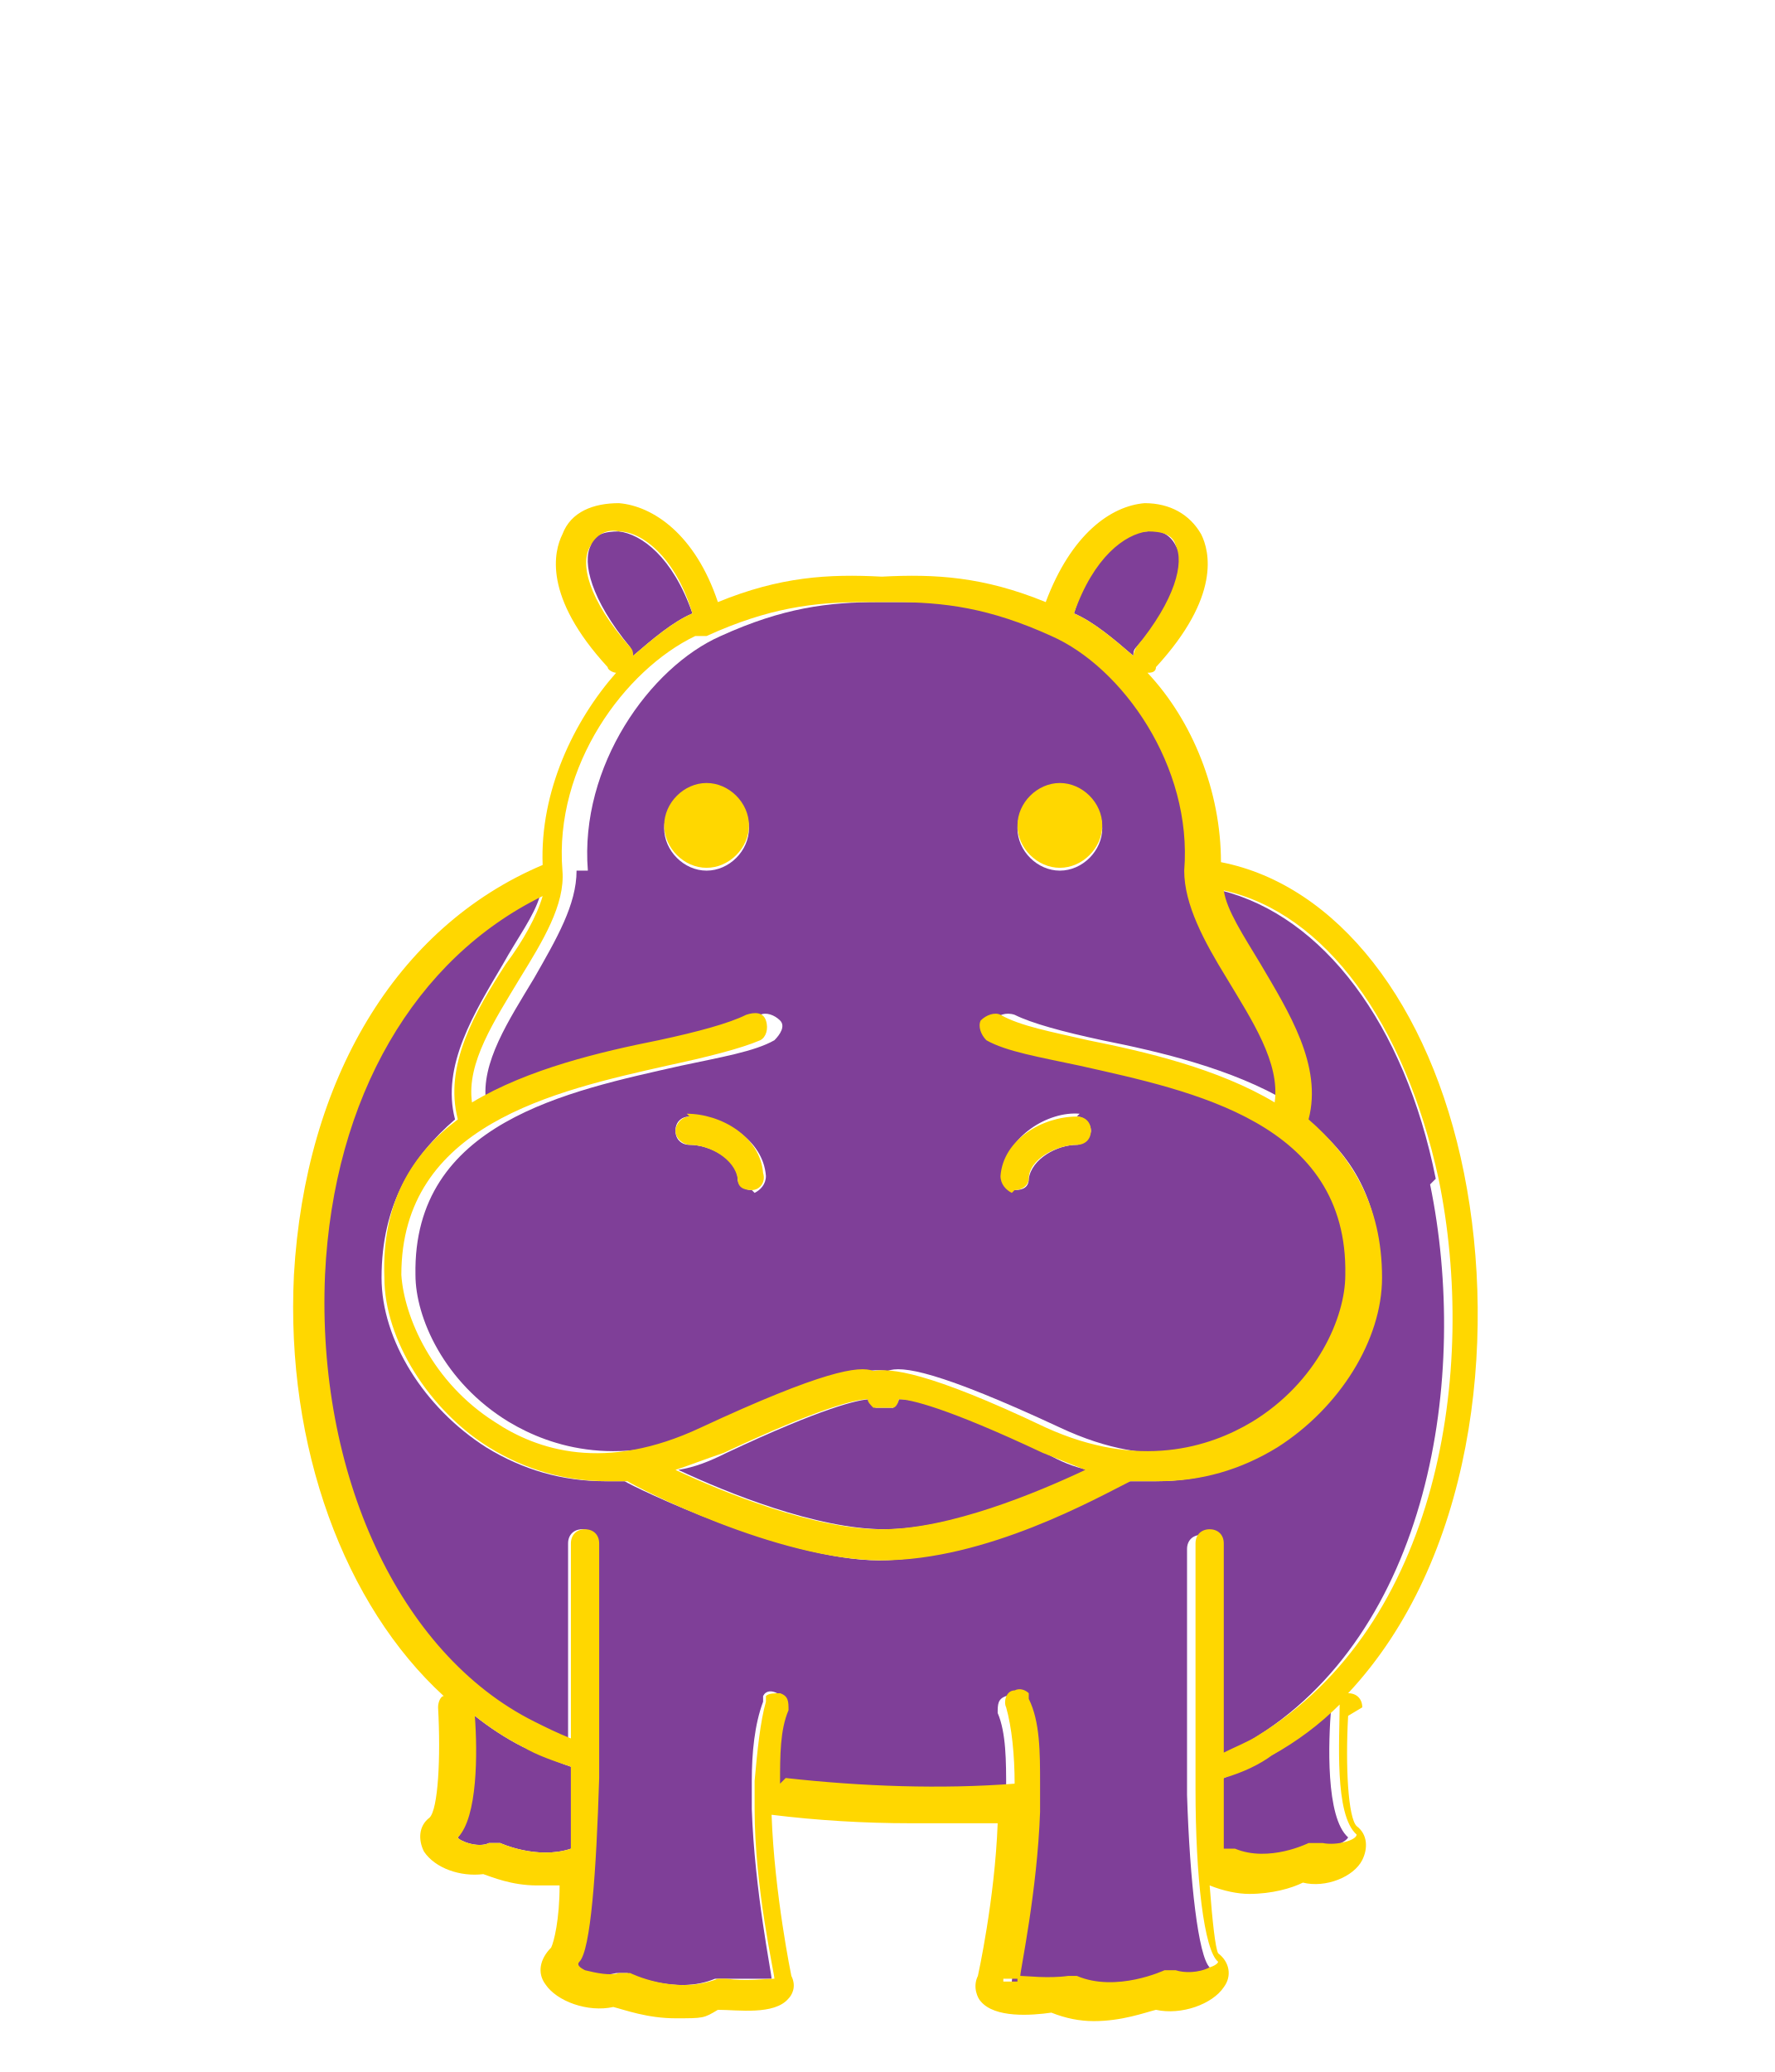
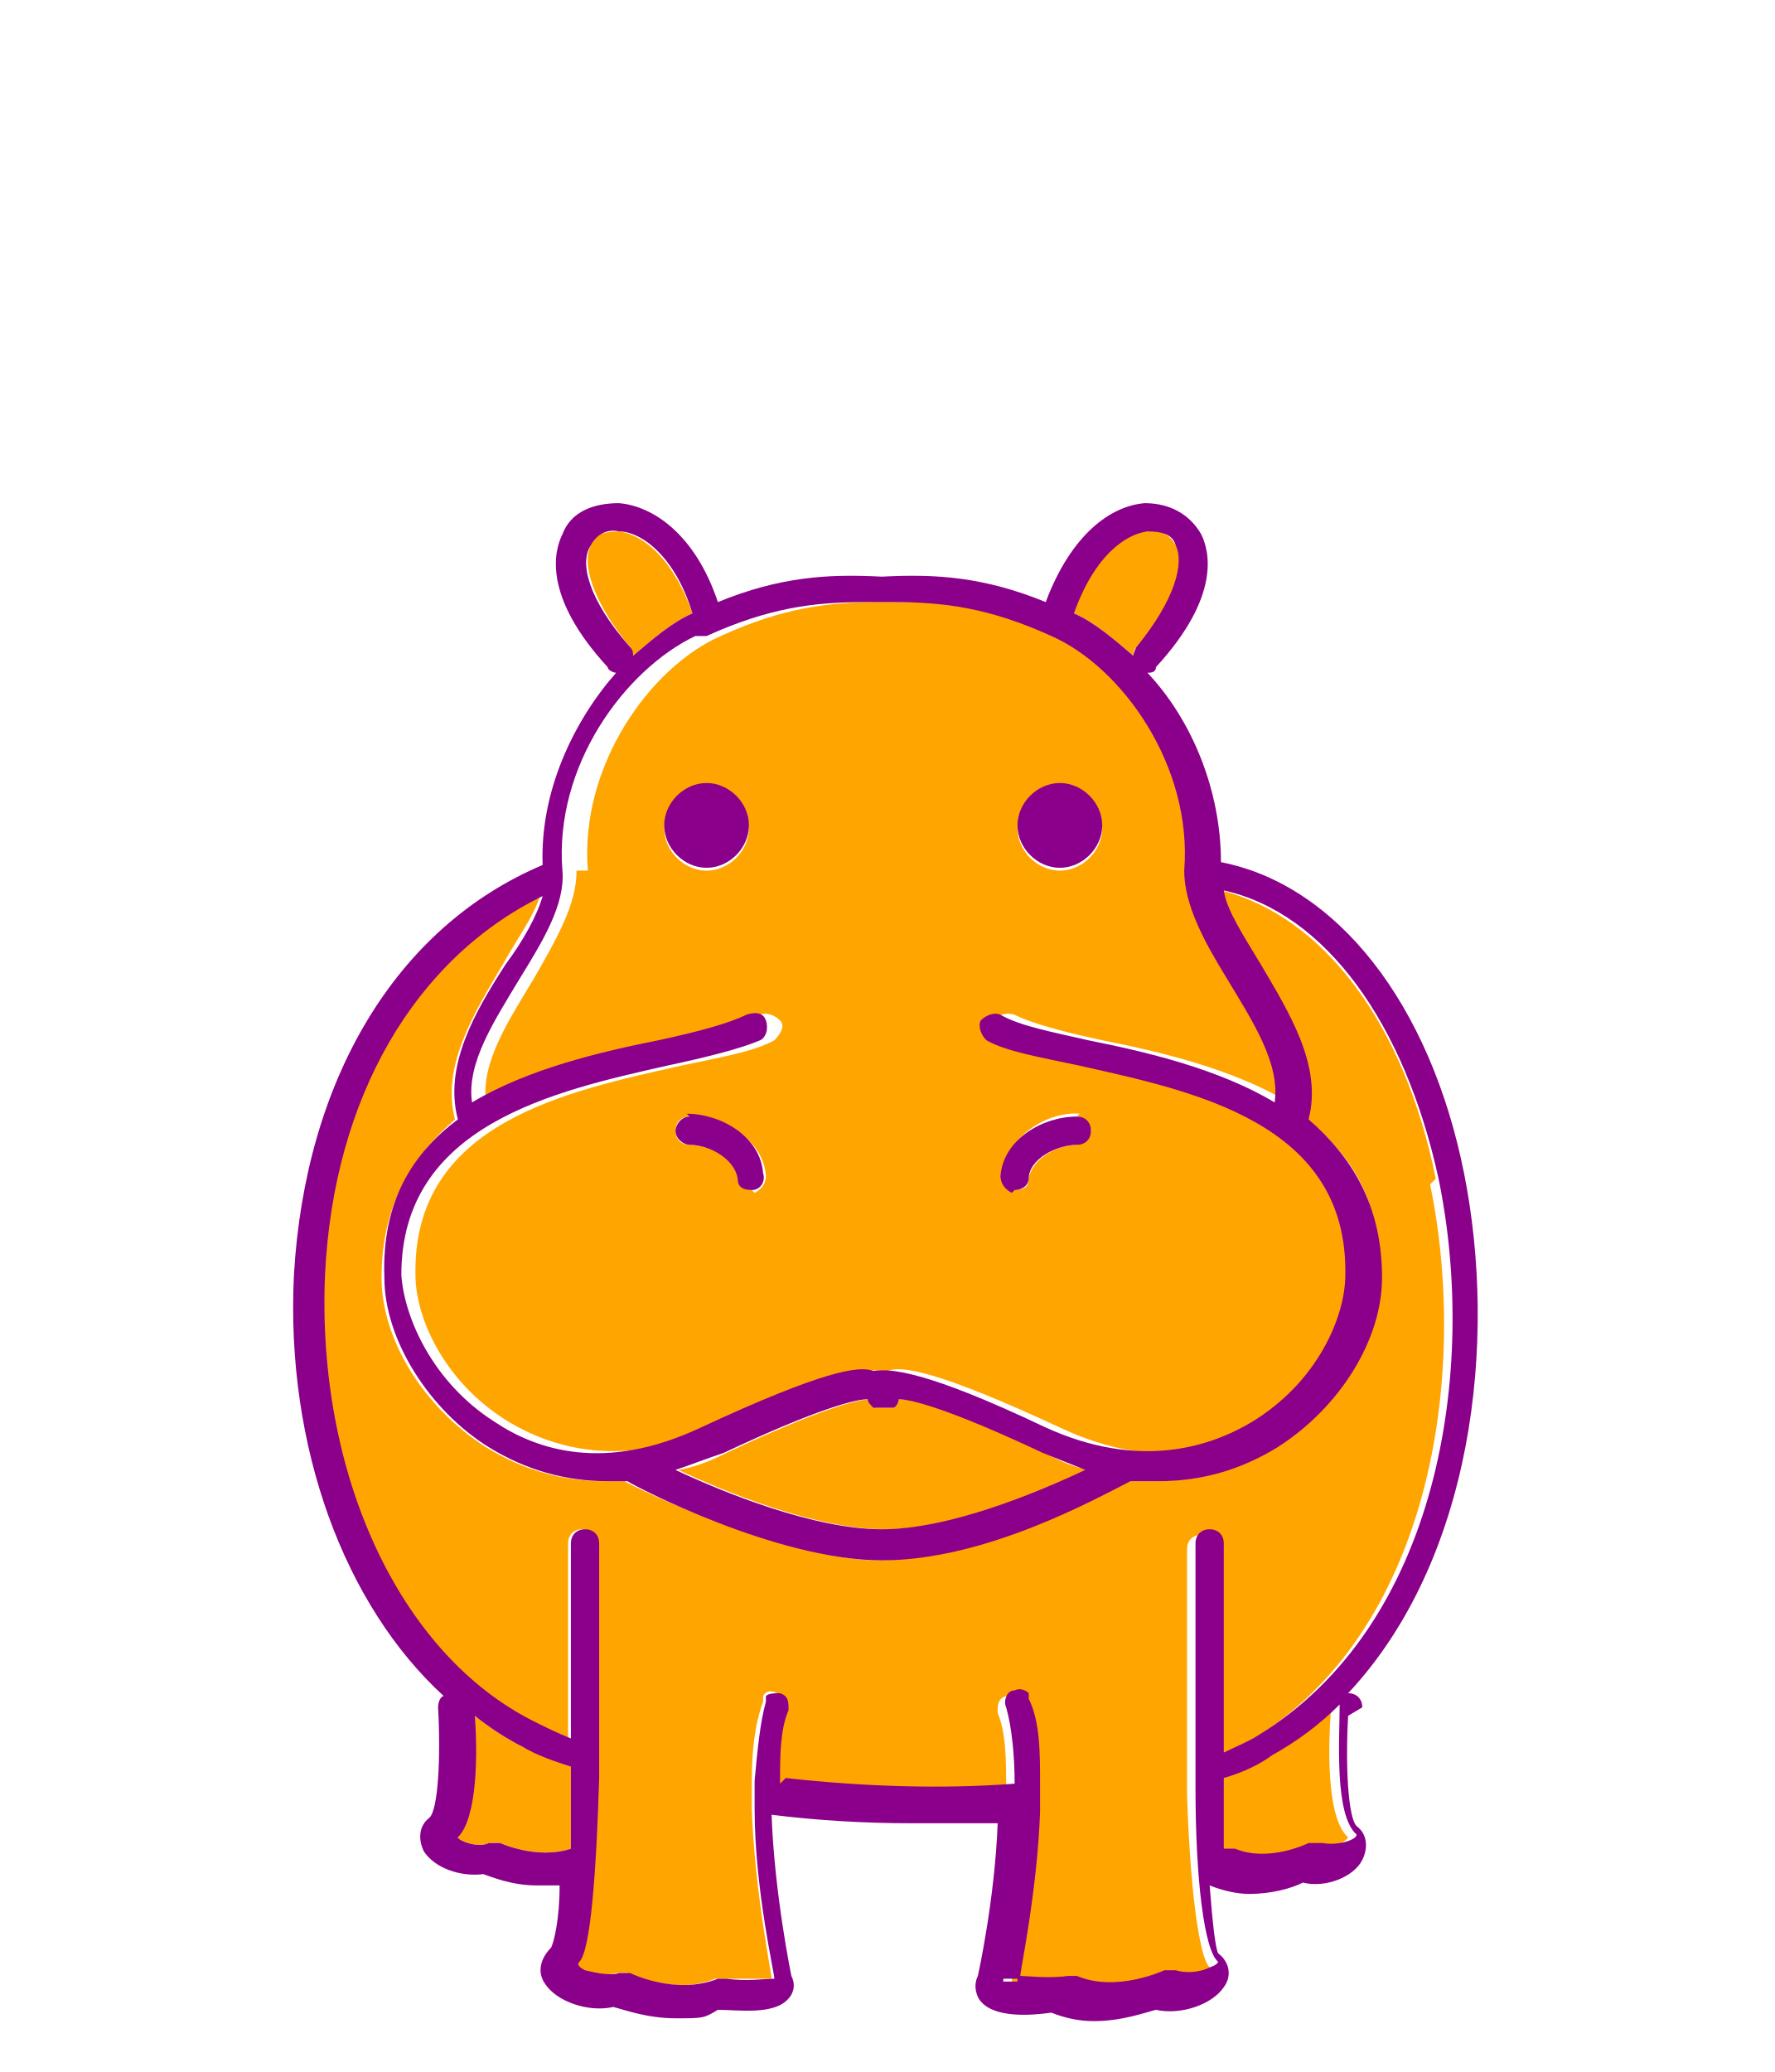
<svg xmlns="http://www.w3.org/2000/svg" version="1.1" viewBox="0 0 62.8 73.3">
  <defs>
    <style>
      .cls-1 {
-         fill: #7f3f98;
+         fill: orange;
      }

      .cls-2 {
-         fill: gold;
+         fill: darkmagenta;
      }
    </style>
  </defs>
  <g>
    <g id="Layer_1">
      <g>
        <g>
          <path class="cls-1" d="M31.8,49.5c0,.1-.1.2-.2.3,0,0-.2,0-.3,0,0,0-.2,0-.3,0-.1,0-.2-.2-.2-.3-.4,0-1.7.3-5.1,1.9-.6.3-1.1.5-1.7.6,1.7.8,4.9,2.1,7.3,2.1s5.5-1.3,7.2-2.1c-.5-.1-1-.3-1.5-.6-3.4-1.6-4.7-1.9-5.1-1.9Z" />
          <path class="cls-1" d="M47.2,60.4c-.7.7-1.5,1.3-2.4,1.8-.5.3-1.1.5-1.7.8,0,.9,0,1.7,0,2.5.1,0,.3-.1.4,0,1.2.5,2.6-.2,2.6-.2.1,0,.3,0,.4,0,.4.2,1.1-.1,1.2-.3-.8-.7-.7-3.4-.6-4.6Z" />
          <path class="cls-1" d="M16.8,60.7c0,1.3,0,3.6-.6,4.3,0,.1.7.4,1.1.2.1,0,.3,0,.4,0,0,0,1.3.6,2.5.2,0-.9,0-1.8,0-2.9-.6-.2-1.2-.5-1.7-.7-.6-.3-1.2-.7-1.7-1.1Z" />
          <path class="cls-1" d="M50.8,41.7c-1.1-5.5-4-9.3-7.6-10.2.2.8.7,1.7,1.3,2.6,1.1,1.7,2.2,3.6,1.7,5.5,1.6,1.2,2.7,2.9,2.6,5.6,0,2.2-1.6,4.7-3.7,6-1.3.8-2.7,1.2-4.2,1.2s-.7,0-1,0c-1.2.6-5.5,2.8-8.8,2.8s-8.7-2.6-9-2.8c-.2,0-.5,0-.7,0-1.5,0-2.9-.4-4.2-1.2-2.2-1.4-3.7-3.8-3.7-6,0-2.6,1.1-4.3,2.6-5.6-.5-1.9.7-3.8,1.7-5.5.5-.9,1.1-1.7,1.3-2.4-4.5,2.2-7.4,7.1-7.7,13.4-.3,7,2.6,13.4,7.4,15.8.4.2.8.4,1.3.6,0-2.2,0-4.6,0-6.9,0-.3.2-.5.5-.5.3,0,.5.2.5.5,0,.1,0,.3,0,.4,0,2,0,4.5,0,6.9,0,.4,0,.7,0,1,0,3.3-.2,6.1-.7,6.5,0,0,0,.2.2.3.4.2.8.2,1.2.1.1,0,.3,0,.4,0,0,0,1.7.8,3.1.2,0,0,.2,0,.3,0,.7,0,1.4,0,1.7,0,0,0,0,0,0,0,0-.2-.6-3.1-.7-6,0-.3,0-.7,0-1,0-1,.1-2,.4-2.8,0,0,0-.1,0-.2.1-.2.3-.2.5-.1.3,0,.4.4.3.6-.2.7-.3,1.6-.3,2.6,2.7.3,5.5.3,8.1.2,0-1,0-2-.3-2.7,0-.3,0-.5.3-.6.2,0,.4,0,.5.1,0,0,0,.1,0,.2.3.8.4,1.8.4,3,0,.3,0,.7,0,1-.1,2.8-.7,5.6-.7,5.8h0c.2.1,1,.1,1.7,0,0,0,.2,0,.3,0,1.5.6,3.1-.2,3.1-.2.1,0,.3,0,.4,0,.3.1.8,0,1.2-.1.2-.1.3-.2.3-.2-.4-.4-.7-3-.8-6.1,0-.3,0-.7,0-1,0-2.5,0-5.1,0-7.3,0-.1,0-.3,0-.4,0-.3.2-.5.5-.5h0c.3,0,.5.2.5.5,0,2.5,0,5.1,0,7.4.5-.2.9-.4,1.2-.6,6.4-3.8,7.8-12.9,6.4-19.7Z" />
          <path class="cls-1" d="M40.2,22.9c1.5-1.7,1.8-3,1.4-3.6-.2-.4-.6-.6-1-.5-.8,0-2,.9-2.6,2.9.7.3,1.4.9,2.1,1.5,0-.1,0-.2.1-.3Z" />
          <path class="cls-1" d="M22.4,23.2c.7-.6,1.4-1.2,2.1-1.5-.7-2-1.8-2.8-2.6-2.9-.5,0-.9.1-1,.5-.3.6,0,1.9,1.4,3.6,0,0,.1.2.1.3Z" />
          <path class="cls-1" d="M20.4,30.8s0,0,0,0c0,1.2-.7,2.4-1.5,3.8-.9,1.5-1.9,3-1.7,4.4,2-1.2,4.6-1.8,6.6-2.2,1.3-.3,2.4-.5,3.1-.9.2-.1.5,0,.7.2s0,.5-.2.7c-.7.4-1.9.6-3.3.9-4,.9-9.5,2-9.4,7.4,0,1.5,1,3.8,3.3,5.2,1.5.9,4,1.7,7.3.2,4.2-2,5.5-2.1,6.1-2,.5-.2,1.8,0,6.1,2,3.4,1.6,5.8.8,7.3-.2,2.2-1.4,3.2-3.7,3.3-5.2,0-5.3-5.4-6.5-9.4-7.4-1.4-.3-2.6-.6-3.3-.9-.2-.1-.3-.4-.2-.7.1-.2.4-.3.7-.2.6.3,1.7.6,3.1.9,2,.4,4.6,1,6.6,2.2.2-1.4-.8-2.9-1.7-4.4-.8-1.4-1.6-2.6-1.5-3.8.3-3.7-2.2-7.1-4.7-8.3-2.2-1-3.8-1.2-5.6-1.2,0,0-.2,0-.2,0-.1,0-.2,0-.3,0-.1,0-.2,0-.3,0,0,0-.2,0-.2,0-1.8,0-3.4.2-5.6,1.2-2.5,1.1-5,4.6-4.7,8.3,0,0,0,0,0,0ZM26.6,42.1s0,0,0,0c-.3,0-.5-.2-.5-.4,0-.7-1-1.2-1.7-1.2-.3,0-.5-.2-.5-.5,0-.3.2-.5.5-.5,1.2,0,2.6.8,2.7,2.1,0,.3-.2.5-.4.6ZM38.1,39.5c.3,0,.5.3.5.5s-.3.5-.5.5c-.7,0-1.6.5-1.7,1.2,0,.3-.2.4-.5.4s0,0,0,0c-.3,0-.5-.3-.4-.6.1-1.3,1.6-2.2,2.7-2.1ZM37.5,27.8c.8,0,1.5.7,1.5,1.5s-.7,1.5-1.5,1.5-1.5-.7-1.5-1.5.7-1.5,1.5-1.5ZM25,27.8c.8,0,1.5.7,1.5,1.5s-.7,1.5-1.5,1.5-1.5-.7-1.5-1.5.7-1.5,1.5-1.5Z" />
          <path class="cls-1" d="M35.5,70h0s0,0,0,0h.5c0,0,0,0,0,0h-.5Z" />
        </g>
        <g>
          <path class="cls-2" d="M48.2,60.4c0-.3-.2-.5-.5-.5,0,0,0,0,0,0,4.4-4.7,5.3-12.4,4.1-18.4-1.2-6-4.5-10.2-8.6-11,0-2.5-1-5-2.6-6.7.1,0,.3,0,.3-.2,2.3-2.5,1.9-4.1,1.6-4.7-.4-.7-1.1-1.1-2-1.1-1.2.1-2.6,1.1-3.5,3.5-2.2-.9-3.9-1-5.8-.9-1.9-.1-3.6,0-5.8.9-.8-2.4-2.3-3.4-3.5-3.5-.9,0-1.7.3-2,1.1-.3.6-.7,2.2,1.6,4.7,0,.1.2.2.3.2-1.5,1.7-2.7,4.2-2.6,6.8-5.2,2.2-8.4,7.6-8.8,14.5-.3,6.1,1.8,11.7,5.3,14.9-.1,0-.2.2-.2.4.1,1.8,0,3.6-.3,3.9-.4.3-.4.8-.2,1.2.4.6,1.3.9,2.1.8.3.1,1,.4,1.9.4s.5,0,.8,0c0,1.2-.2,2-.3,2.2-.4.4-.5.9-.2,1.3.4.6,1.5,1,2.4.8.4.1,1.2.4,2.2.4s1,0,1.5-.3c.7,0,2,.2,2.5-.4.1-.1.3-.4.1-.8,0,0-.6-2.9-.7-5.7,1.6.2,3.3.3,4.9.3s2.1,0,3.1,0c-.1,2.7-.7,5.4-.7,5.4-.2.4,0,.8.1.9.5.6,1.8.5,2.5.4.5.2,1,.3,1.5.3,1,0,1.8-.3,2.2-.4.9.2,2-.2,2.4-.8.3-.4.2-.9-.2-1.2-.1-.2-.2-1.1-.3-2.4,0,0,0,0,0,0,.5.2,1,.3,1.4.3.8,0,1.5-.2,1.9-.4.8.2,1.8-.2,2.1-.8.2-.4.2-.9-.2-1.2-.3-.3-.4-2.1-.3-3.9ZM40.6,18.8c.5,0,.9.1,1,.5.3.6,0,1.9-1.4,3.6,0,0-.1.2-.1.3-.7-.6-1.4-1.2-2.1-1.5.7-2,1.8-2.8,2.6-2.9ZM22.3,22.9c-1.5-1.7-1.8-3-1.4-3.6.2-.4.6-.6,1-.5.8,0,2,.9,2.6,2.9-.7.3-1.4.9-2.1,1.5,0-.1,0-.2-.1-.3ZM25,22.5c2.2-1,3.8-1.2,5.6-1.2,0,0,.2,0,.2,0,.1,0,.2,0,.3,0,.1,0,.2,0,.3,0,0,0,.2,0,.2,0,1.8,0,3.4.2,5.6,1.2,2.5,1.1,5,4.6,4.7,8.3,0,1.2.7,2.5,1.5,3.8.9,1.5,1.9,3,1.7,4.4-2-1.2-4.6-1.8-6.6-2.2-1.3-.3-2.4-.5-3.1-.9-.2-.1-.5,0-.7.2-.1.2,0,.5.2.7.7.4,1.9.6,3.3.9,4,.9,9.5,2,9.4,7.4,0,1.5-1,3.8-3.3,5.2-1.5.9-4,1.7-7.3.2-4.2-2-5.5-2.1-6.1-2-.5-.2-1.8,0-6.1,2-3.4,1.6-5.8.8-7.3-.2-2.2-1.4-3.2-3.7-3.3-5.2,0-5.3,5.4-6.5,9.4-7.4,1.4-.3,2.6-.6,3.3-.9.2-.1.3-.4.2-.7s-.4-.3-.7-.2c-.6.3-1.7.6-3.1.9-2,.4-4.6,1-6.6,2.2-.2-1.4.8-2.9,1.7-4.4.8-1.3,1.6-2.6,1.5-3.8,0,0,0,0,0,0,0,0,0,0,0,0-.3-3.7,2.2-7.1,4.7-8.3ZM31,49.8c0,0,.2,0,.3,0,0,0,.2,0,.3,0,.1,0,.2-.2.2-.3.4,0,1.7.3,5.1,1.9.5.2,1,.4,1.5.6-1.7.8-4.8,2.1-7.2,2.1s-5.6-1.3-7.3-2.1c.6-.2,1.1-.4,1.7-.6,3.4-1.6,4.7-1.9,5.1-1.9,0,.1.1.2.2.3ZM17.7,65.2c-.1,0-.3,0-.4,0-.4.2-1.1-.1-1.1-.2.7-.7.7-3,.6-4.3.5.4,1.1.8,1.7,1.1.5.3,1.1.5,1.7.7,0,1.1,0,2.1,0,2.9-1.2.4-2.5-.2-2.5-.2ZM27.6,63.1c0-1,0-1.9.3-2.6,0-.3,0-.5-.3-.6-.2,0-.4,0-.5.1,0,0,0,.1,0,.2-.2.7-.3,1.7-.4,2.8,0,.3,0,.7,0,1,0,2.8.7,5.8.7,6,0,0,0,0,0,0-.3,0-1,.1-1.7,0,0,0-.2,0-.3,0-1.5.6-3.1-.2-3.1-.2-.1,0-.3,0-.4,0-.3.1-.8,0-1.2-.1-.2-.1-.3-.2-.2-.3.4-.4.6-3.2.7-6.5,0-.3,0-.7,0-1,0-2.3,0-4.8,0-6.9,0-.1,0-.3,0-.4,0-.3-.2-.5-.5-.5-.3,0-.5.2-.5.5,0,2.3,0,4.8,0,6.9-.5-.2-.9-.4-1.3-.6-4.8-2.4-7.7-8.8-7.4-15.8.3-6.3,3.2-11.2,7.7-13.4-.2.7-.7,1.6-1.3,2.4-1.1,1.7-2.2,3.6-1.7,5.5-1.6,1.2-2.7,2.9-2.6,5.6,0,2.2,1.6,4.7,3.7,6,1.3.8,2.7,1.2,4.2,1.2s.5,0,.7,0c.3.2,5.3,2.8,9,2.8s7.6-2.2,8.8-2.8c.3,0,.7,0,1,0,1.5,0,2.9-.4,4.2-1.2,2.2-1.4,3.7-3.8,3.7-6,0-2.6-1.1-4.3-2.6-5.6.5-1.9-.7-3.8-1.7-5.5-.6-1-1.2-1.9-1.3-2.6,3.6.8,6.4,4.7,7.6,10.2,1.4,6.8,0,15.8-6.4,19.7-.3.2-.8.4-1.2.6,0-2.3,0-4.9,0-7.4,0-.3-.2-.5-.5-.5h0c-.3,0-.5.2-.5.5,0,.1,0,.3,0,.4,0,2.1,0,4.8,0,7.3,0,.3,0,.7,0,1,0,3.1.3,5.7.8,6.1,0,0,0,.1-.3.2-.4.2-.9.2-1.2.1-.1,0-.3,0-.4,0,0,0-1.7.8-3.1.2,0,0-.2,0-.3,0-.7.1-1.5,0-1.7,0h0c0-.2.6-3,.7-5.8,0-.3,0-.7,0-1,0-1.1,0-2.2-.4-3,0,0,0-.1,0-.2-.1-.1-.3-.2-.5-.1-.3,0-.4.4-.3.6.2.7.3,1.7.3,2.7-2.6.2-5.4.1-8.1-.2ZM35.5,70h0s.5,0,.5,0c0,0,0,0,0,.1h-.5c0,0,0,0,0,0ZM46.7,65.2c-.1,0-.3,0-.4,0,0,0-1.4.7-2.6.2-.2,0-.3,0-.4,0,0-.7,0-1.6,0-2.5.7-.2,1.3-.5,1.7-.8.9-.5,1.7-1.1,2.4-1.8,0,1.2-.2,3.9.6,4.6,0,.2-.7.4-1.2.3Z" />
          <path class="cls-2" d="M25,30.7c.8,0,1.5-.7,1.5-1.5s-.7-1.5-1.5-1.5-1.5.7-1.5,1.5.7,1.5,1.5,1.5Z" />
          <path class="cls-2" d="M37.5,30.7c.8,0,1.5-.7,1.5-1.5s-.7-1.5-1.5-1.5-1.5.7-1.5,1.5.7,1.5,1.5,1.5Z" />
          <path class="cls-2" d="M24.4,39.5c-.3,0-.5.3-.5.5,0,.3.3.5.5.5.7,0,1.6.5,1.7,1.2,0,.3.2.4.5.4s0,0,0,0c.3,0,.5-.3.4-.6-.1-1.3-1.5-2.1-2.7-2.1Z" />
          <path class="cls-2" d="M35.9,42.1s0,0,0,0c.3,0,.5-.2.5-.4,0-.7,1-1.2,1.7-1.2.3,0,.5-.2.5-.5s-.2-.5-.5-.5c-1.2,0-2.6.8-2.7,2.1,0,.3.2.5.4.6Z" />
        </g>
      </g>
    </g>
  </g>
</svg>
